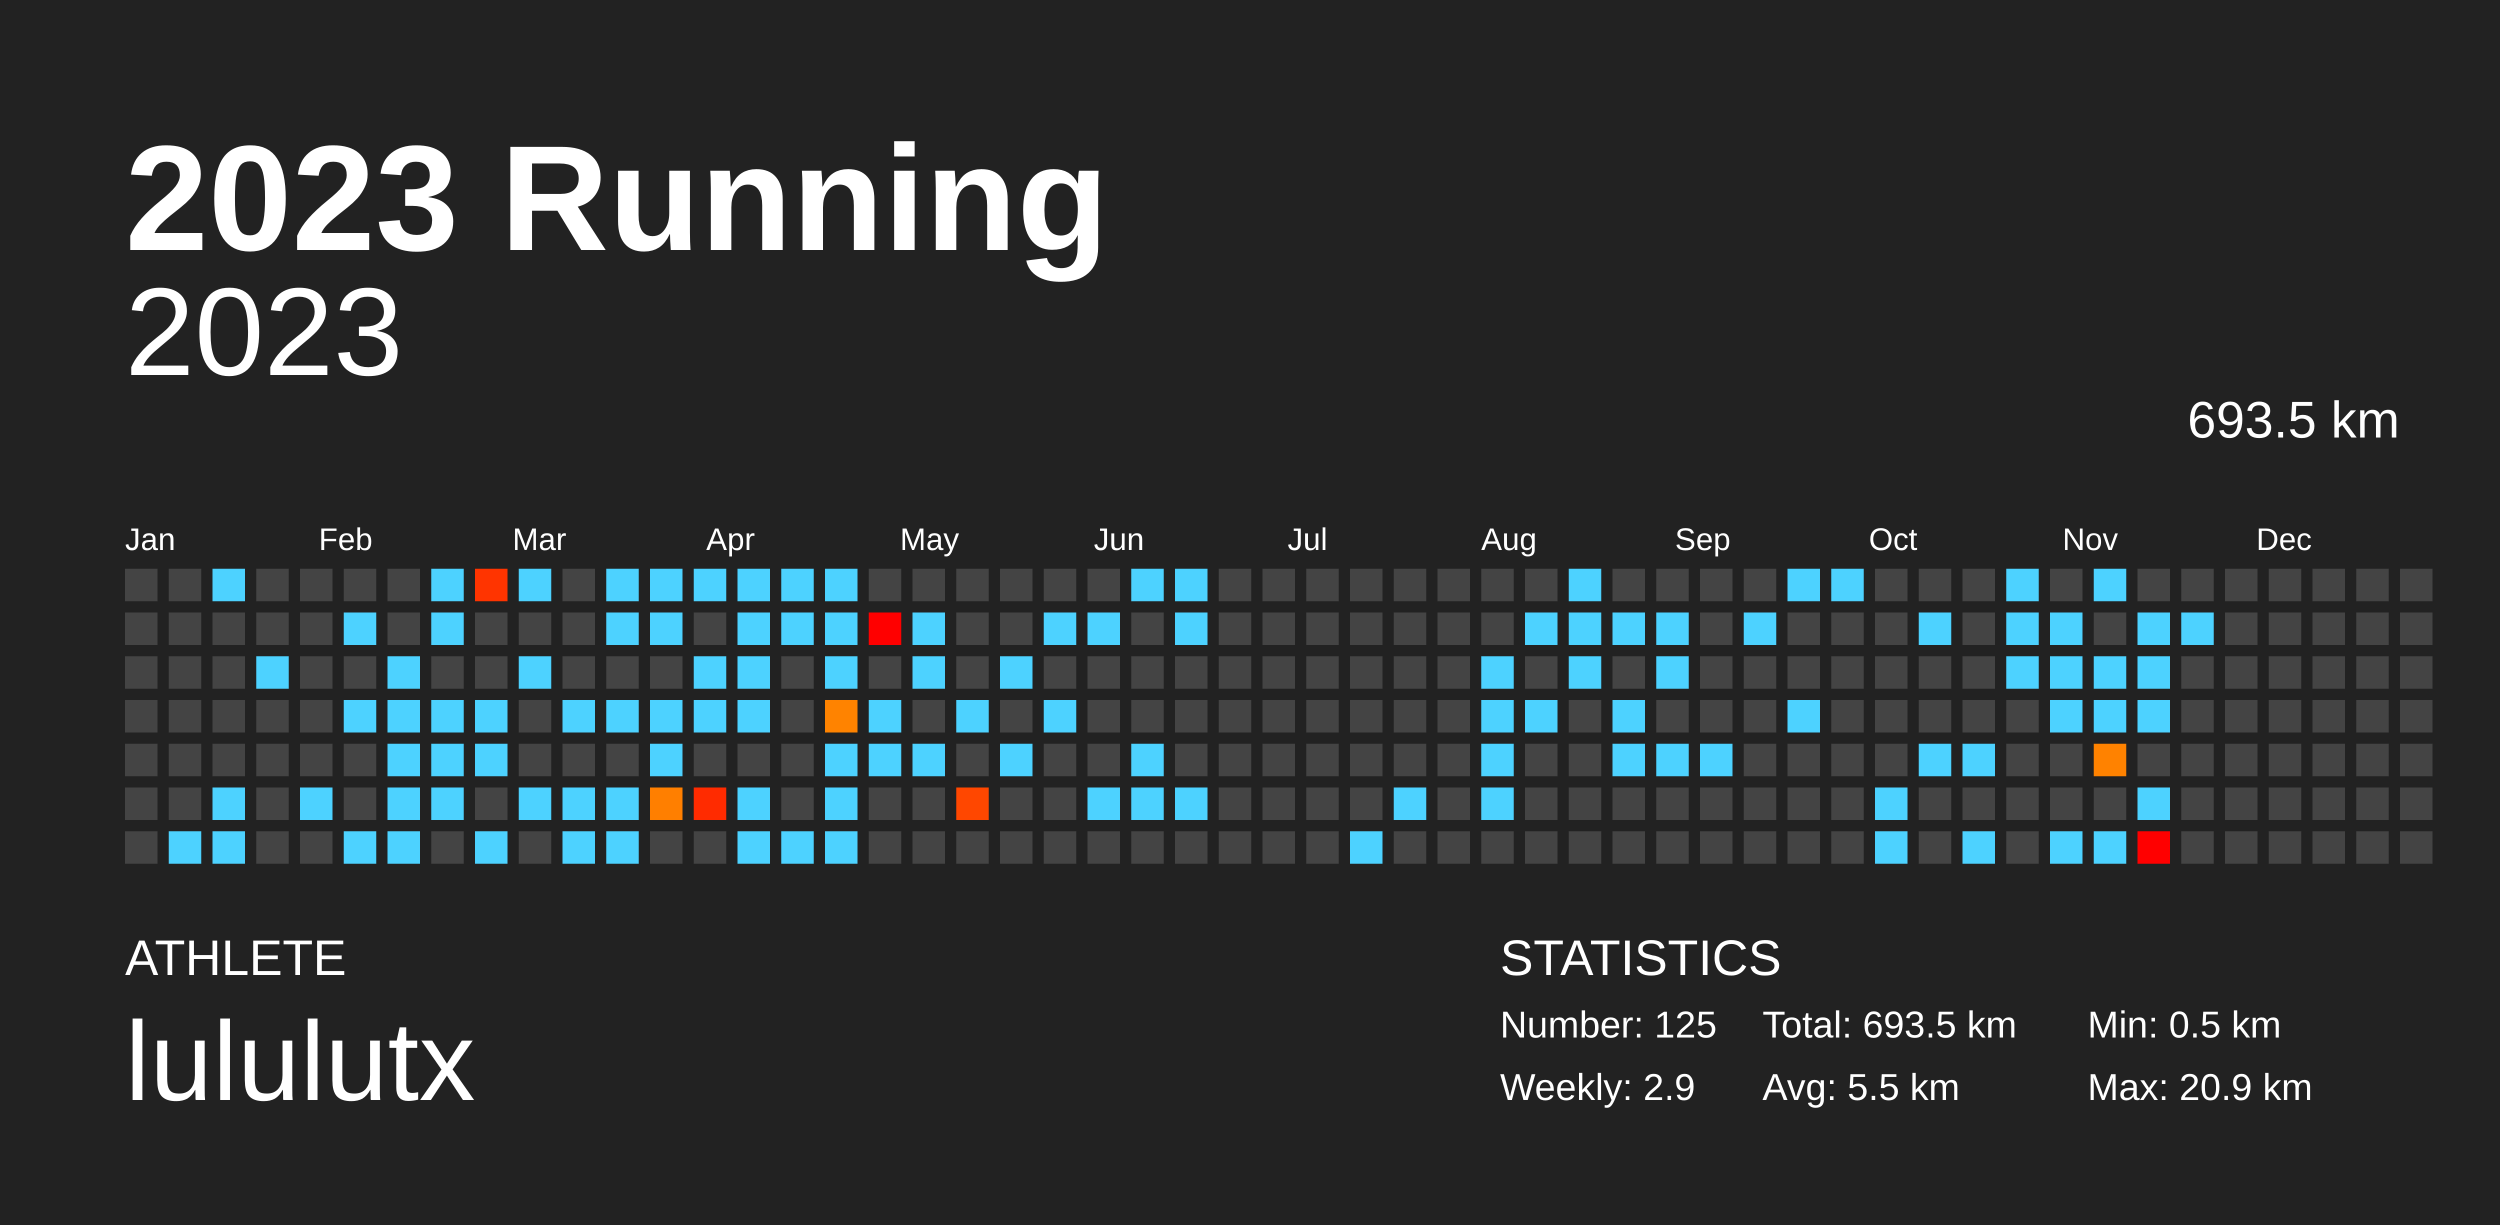
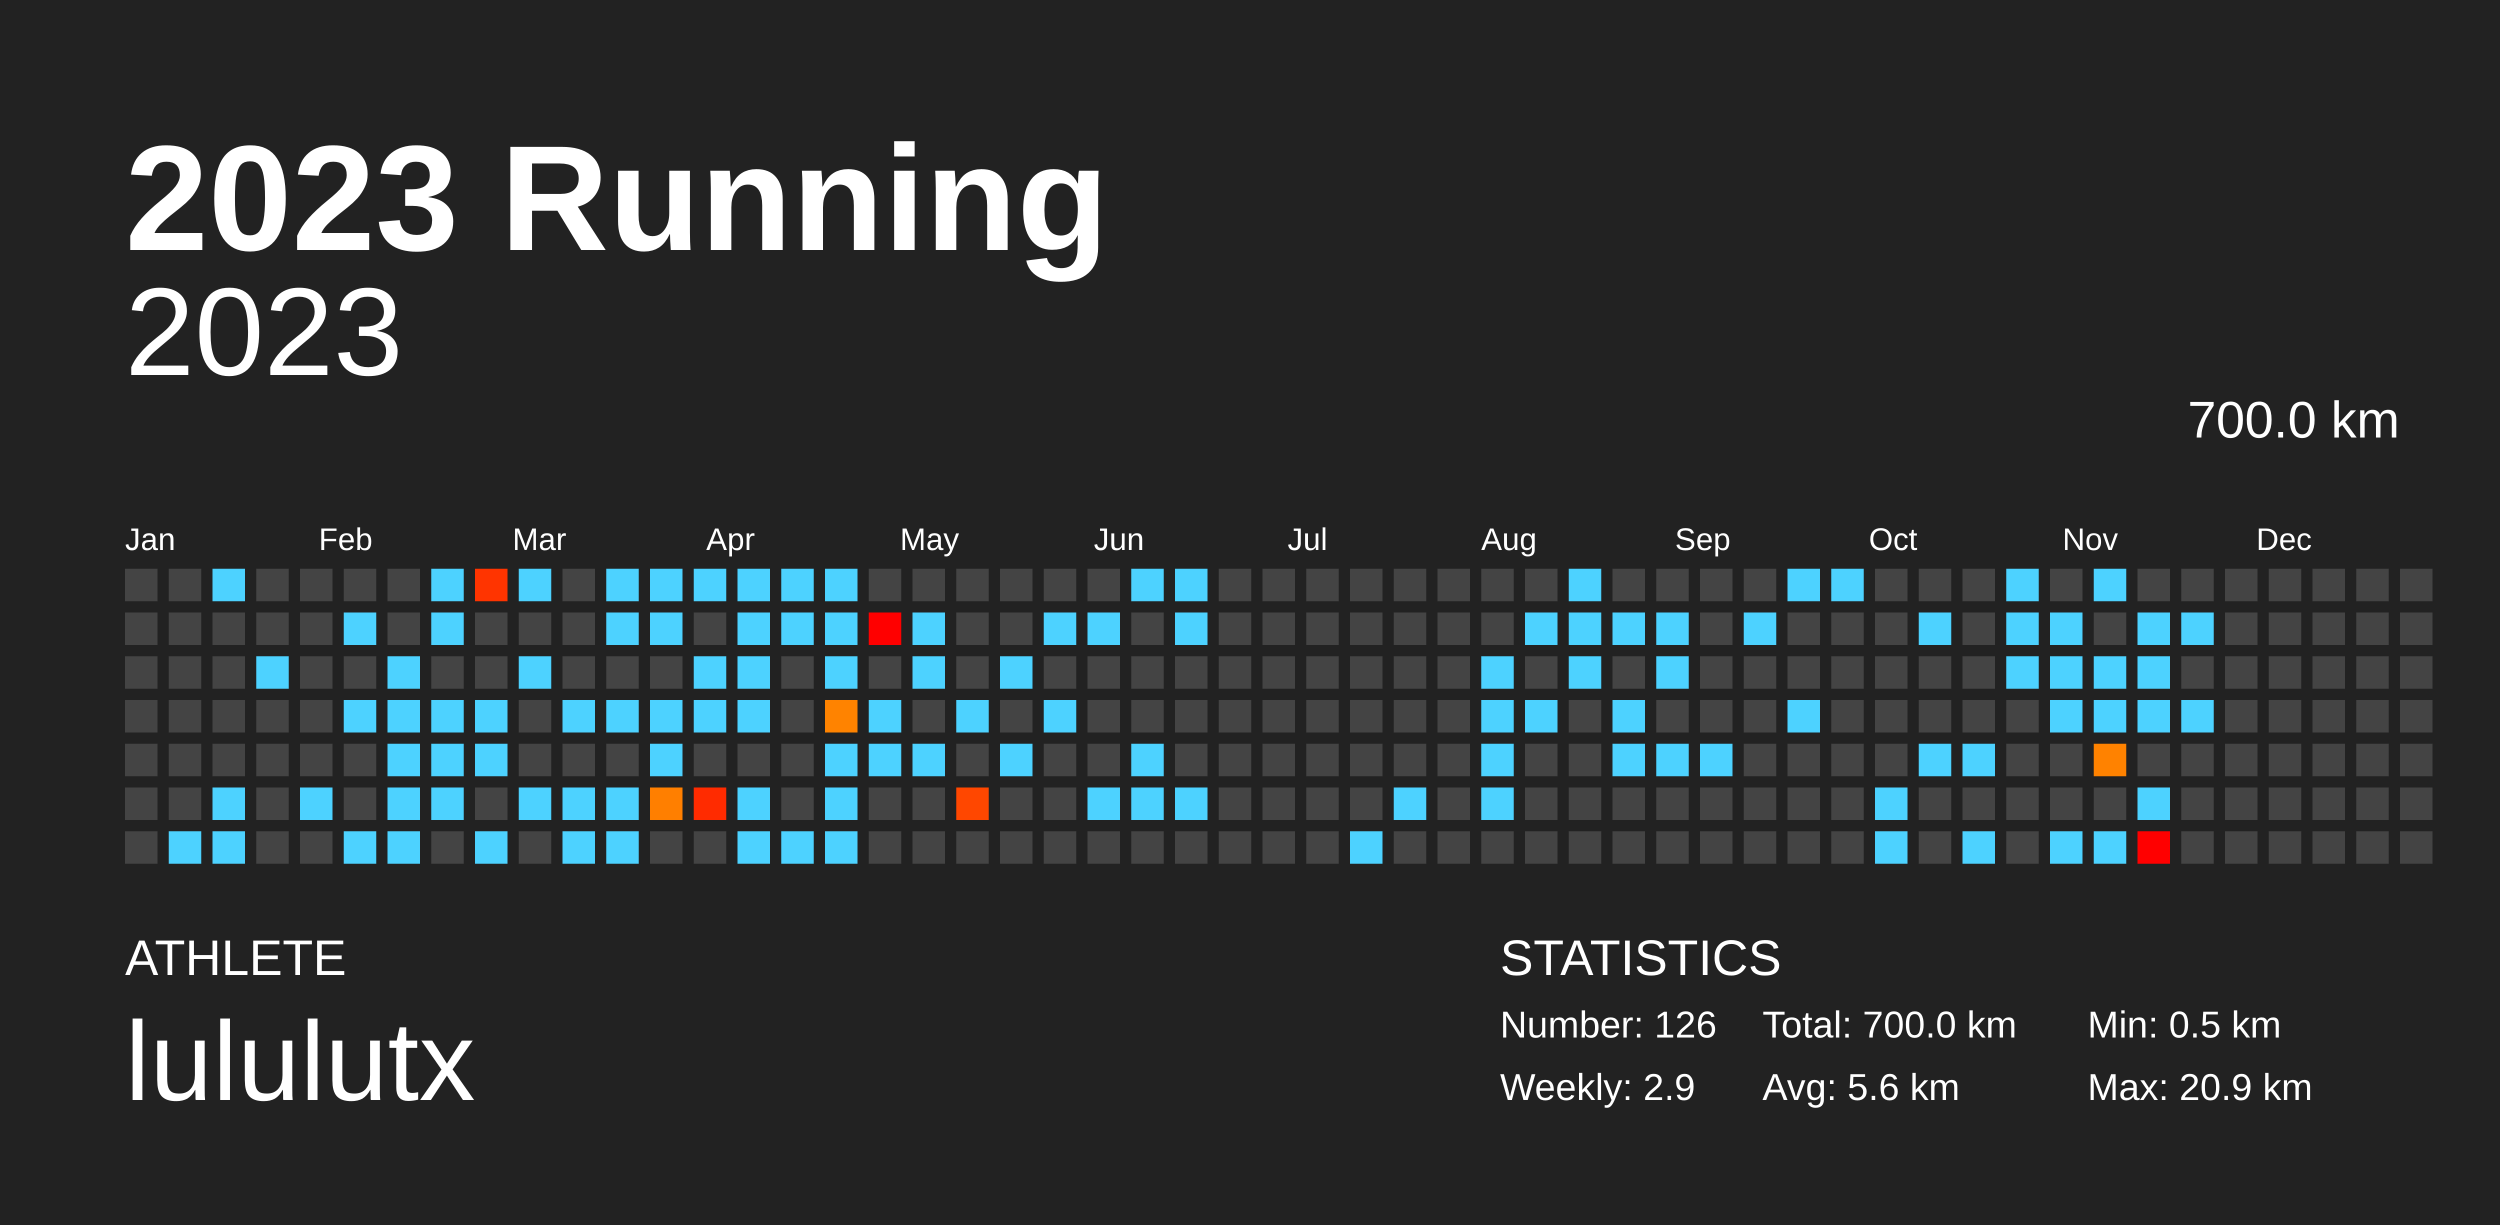
<svg xmlns="http://www.w3.org/2000/svg" baseProfile="full" height="98mm" version="1.1" viewBox="0,0,200,98" width="200mm">
  <defs />
  <rect fill="#222222" height="98" width="200" x="0" y="0" />
  <text fill="#FFFFFF" style="font-size:12px; font-family:Arial; font-weight:bold;" x="10" y="20">2023 Running</text>
  <text fill="#FFFFFF" style="font-size:4px; font-family:Arial" x="10" y="78">ATHLETE</text>
  <text fill="#FFFFFF" style="font-size:9px; font-family:Arial" x="10" y="88">lululutx</text>
  <text fill="#FFFFFF" style="font-size:4px; font-family:Arial" x="120" y="78">STATISTICS</text>
-   <text fill="#FFFFFF" style="font-size:3px; font-family:Arial" x="120" y="83">Number: 125</text>
+   <text fill="#FFFFFF" style="font-size:3px; font-family:Arial" x="120" y="83">Number: 126</text>
  <text fill="#FFFFFF" style="font-size:3px; font-family:Arial" x="120" y="88">Weekly: 2.9</text>
-   <text fill="#FFFFFF" style="font-size:3px; font-family:Arial" x="141" y="83">Total: 693.5 km</text>
-   <text fill="#FFFFFF" style="font-size:3px; font-family:Arial" x="141" y="88">Avg: 5.5 km</text>
+   <text fill="#FFFFFF" style="font-size:3px; font-family:Arial" x="141" y="83">Total: 700.0 km</text>
+   <text fill="#FFFFFF" style="font-size:3px; font-family:Arial" x="141" y="88">Avg: 5.6 km</text>
  <text fill="#FFFFFF" style="font-size:3px; font-family:Arial" x="167" y="83">Min: 0.5 km</text>
  <text fill="#FFFFFF" style="font-size:3px; font-family:Arial" x="167" y="88">Max: 20.9 km</text>
  <text alignment-baseline="hanging" fill="#FFFFFF" style="font-size:10.0px; font-family:Arial;" x="10" y="30">2023</text>
-   <text alignment-baseline="hanging" fill="#FFFFFF" style="font-size:4.125px; font-family:Arial;" x="175" y="35">693.5 km</text>
+   <text alignment-baseline="hanging" fill="#FFFFFF" style="font-size:4.125px; font-family:Arial;" x="175" y="35">700.0 km</text>
  <text fill="#FFFFFF" style="font-size:2.5px; font-family:Arial" x="10.0" y="44">Jan</text>
  <text fill="#FFFFFF" style="font-size:2.5px; font-family:Arial" x="25.5" y="44">Feb</text>
  <text fill="#FFFFFF" style="font-size:2.5px; font-family:Arial" x="41.0" y="44">Mar</text>
  <text fill="#FFFFFF" style="font-size:2.5px; font-family:Arial" x="56.5" y="44">Apr</text>
  <text fill="#FFFFFF" style="font-size:2.5px; font-family:Arial" x="72.0" y="44">May</text>
  <text fill="#FFFFFF" style="font-size:2.5px; font-family:Arial" x="87.5" y="44">Jun</text>
  <text fill="#FFFFFF" style="font-size:2.5px; font-family:Arial" x="103.0" y="44">Jul</text>
  <text fill="#FFFFFF" style="font-size:2.5px; font-family:Arial" x="118.5" y="44">Aug</text>
  <text fill="#FFFFFF" style="font-size:2.5px; font-family:Arial" x="134.0" y="44">Sep</text>
  <text fill="#FFFFFF" style="font-size:2.5px; font-family:Arial" x="149.5" y="44">Oct</text>
  <text fill="#FFFFFF" style="font-size:2.5px; font-family:Arial" x="165.0" y="44">Nov</text>
  <text fill="#FFFFFF" style="font-size:2.5px; font-family:Arial" x="180.5" y="44">Dec</text>
  <rect fill="#444444" height="2.6" width="2.6" x="10.0" y="45.5" />
  <rect fill="#444444" height="2.6" width="2.6" x="10.0" y="49.0" />
  <rect fill="#444444" height="2.6" width="2.6" x="10.0" y="52.5" />
  <rect fill="#444444" height="2.6" width="2.6" x="10.0" y="56.0" />
  <rect fill="#444444" height="2.6" width="2.6" x="10.0" y="59.5" />
  <rect fill="#444444" height="2.6" width="2.6" x="10.0" y="63.0" />
  <rect fill="#444444" height="2.6" width="2.6" x="10.0" y="66.5" />
  <rect fill="#444444" height="2.6" width="2.6" x="13.5" y="45.5" />
  <rect fill="#444444" height="2.6" width="2.6" x="13.5" y="49.0" />
  <rect fill="#444444" height="2.6" width="2.6" x="13.5" y="52.5" />
  <rect fill="#444444" height="2.6" width="2.6" x="13.5" y="56.0" />
  <rect fill="#444444" height="2.6" width="2.6" x="13.5" y="59.5" />
  <rect fill="#444444" height="2.6" width="2.6" x="13.5" y="63.0" />
  <rect fill="#4dd2ff" height="2.6" width="2.6" x="13.5" y="66.5" />
  <rect fill="#4dd2ff" height="2.6" width="2.6" x="17.0" y="45.5" />
  <rect fill="#444444" height="2.6" width="2.6" x="17.0" y="49.0" />
  <rect fill="#444444" height="2.6" width="2.6" x="17.0" y="52.5" />
  <rect fill="#444444" height="2.6" width="2.6" x="17.0" y="56.0" />
  <rect fill="#444444" height="2.6" width="2.6" x="17.0" y="59.5" />
  <rect fill="#4dd2ff" height="2.6" width="2.6" x="17.0" y="63.0" />
  <rect fill="#4dd2ff" height="2.6" width="2.6" x="17.0" y="66.5" />
  <rect fill="#444444" height="2.6" width="2.6" x="20.5" y="45.5" />
  <rect fill="#444444" height="2.6" width="2.6" x="20.5" y="49.0" />
  <rect fill="#4dd2ff" height="2.6" width="2.6" x="20.5" y="52.5" />
  <rect fill="#444444" height="2.6" width="2.6" x="20.5" y="56.0" />
  <rect fill="#444444" height="2.6" width="2.6" x="20.5" y="59.5" />
  <rect fill="#444444" height="2.6" width="2.6" x="20.5" y="63.0" />
  <rect fill="#444444" height="2.6" width="2.6" x="20.5" y="66.5" />
  <rect fill="#444444" height="2.6" width="2.6" x="24.0" y="45.5" />
  <rect fill="#444444" height="2.6" width="2.6" x="24.0" y="49.0" />
  <rect fill="#444444" height="2.6" width="2.6" x="24.0" y="52.5" />
  <rect fill="#444444" height="2.6" width="2.6" x="24.0" y="56.0" />
  <rect fill="#444444" height="2.6" width="2.6" x="24.0" y="59.5" />
  <rect fill="#4dd2ff" height="2.6" width="2.6" x="24.0" y="63.0" />
  <rect fill="#444444" height="2.6" width="2.6" x="24.0" y="66.5" />
  <rect fill="#444444" height="2.6" width="2.6" x="27.5" y="45.5" />
  <rect fill="#4dd2ff" height="2.6" width="2.6" x="27.5" y="49.0" />
  <rect fill="#444444" height="2.6" width="2.6" x="27.5" y="52.5" />
  <rect fill="#4dd2ff" height="2.6" width="2.6" x="27.5" y="56.0" />
  <rect fill="#444444" height="2.6" width="2.6" x="27.5" y="59.5" />
  <rect fill="#444444" height="2.6" width="2.6" x="27.5" y="63.0" />
  <rect fill="#4dd2ff" height="2.6" width="2.6" x="27.5" y="66.5" />
  <rect fill="#444444" height="2.6" width="2.6" x="31.0" y="45.5" />
  <rect fill="#444444" height="2.6" width="2.6" x="31.0" y="49.0" />
  <rect fill="#4dd2ff" height="2.6" width="2.6" x="31.0" y="52.5" />
  <rect fill="#4dd2ff" height="2.6" width="2.6" x="31.0" y="56.0" />
  <rect fill="#4dd2ff" height="2.6" width="2.6" x="31.0" y="59.5" />
  <rect fill="#4dd2ff" height="2.6" width="2.6" x="31.0" y="63.0" />
  <rect fill="#4dd2ff" height="2.6" width="2.6" x="31.0" y="66.5" />
  <rect fill="#4dd2ff" height="2.6" width="2.6" x="34.5" y="45.5" />
  <rect fill="#4dd2ff" height="2.6" width="2.6" x="34.5" y="49.0" />
  <rect fill="#444444" height="2.6" width="2.6" x="34.5" y="52.5" />
  <rect fill="#4dd2ff" height="2.6" width="2.6" x="34.5" y="56.0" />
  <rect fill="#4dd2ff" height="2.6" width="2.6" x="34.5" y="59.5" />
  <rect fill="#4dd2ff" height="2.6" width="2.6" x="34.5" y="63.0" />
  <rect fill="#444444" height="2.6" width="2.6" x="34.5" y="66.5" />
  <rect fill="#ff3400" height="2.6" width="2.6" x="38.0" y="45.5" />
  <rect fill="#444444" height="2.6" width="2.6" x="38.0" y="49.0" />
  <rect fill="#444444" height="2.6" width="2.6" x="38.0" y="52.5" />
  <rect fill="#4dd2ff" height="2.6" width="2.6" x="38.0" y="56.0" />
  <rect fill="#4dd2ff" height="2.6" width="2.6" x="38.0" y="59.5" />
  <rect fill="#444444" height="2.6" width="2.6" x="38.0" y="63.0" />
  <rect fill="#4dd2ff" height="2.6" width="2.6" x="38.0" y="66.5" />
  <rect fill="#4dd2ff" height="2.6" width="2.6" x="41.5" y="45.5" />
  <rect fill="#444444" height="2.6" width="2.6" x="41.5" y="49.0" />
  <rect fill="#4dd2ff" height="2.6" width="2.6" x="41.5" y="52.5" />
  <rect fill="#444444" height="2.6" width="2.6" x="41.5" y="56.0" />
  <rect fill="#444444" height="2.6" width="2.6" x="41.5" y="59.5" />
  <rect fill="#4dd2ff" height="2.6" width="2.6" x="41.5" y="63.0" />
  <rect fill="#444444" height="2.6" width="2.6" x="41.5" y="66.5" />
  <rect fill="#444444" height="2.6" width="2.6" x="45.0" y="45.5" />
  <rect fill="#444444" height="2.6" width="2.6" x="45.0" y="49.0" />
  <rect fill="#444444" height="2.6" width="2.6" x="45.0" y="52.5" />
  <rect fill="#4dd2ff" height="2.6" width="2.6" x="45.0" y="56.0" />
  <rect fill="#444444" height="2.6" width="2.6" x="45.0" y="59.5" />
  <rect fill="#4dd2ff" height="2.6" width="2.6" x="45.0" y="63.0" />
  <rect fill="#4dd2ff" height="2.6" width="2.6" x="45.0" y="66.5" />
  <rect fill="#4dd2ff" height="2.6" width="2.6" x="48.5" y="45.5" />
  <rect fill="#4dd2ff" height="2.6" width="2.6" x="48.5" y="49.0" />
  <rect fill="#444444" height="2.6" width="2.6" x="48.5" y="52.5" />
  <rect fill="#4dd2ff" height="2.6" width="2.6" x="48.5" y="56.0" />
  <rect fill="#444444" height="2.6" width="2.6" x="48.5" y="59.5" />
  <rect fill="#4dd2ff" height="2.6" width="2.6" x="48.5" y="63.0" />
  <rect fill="#4dd2ff" height="2.6" width="2.6" x="48.5" y="66.5" />
  <rect fill="#4dd2ff" height="2.6" width="2.6" x="52.0" y="45.5" />
  <rect fill="#4dd2ff" height="2.6" width="2.6" x="52.0" y="49.0" />
  <rect fill="#444444" height="2.6" width="2.6" x="52.0" y="52.5" />
  <rect fill="#4dd2ff" height="2.6" width="2.6" x="52.0" y="56.0" />
  <rect fill="#4dd2ff" height="2.6" width="2.6" x="52.0" y="59.5" />
  <rect fill="#ff7f00" height="2.6" width="2.6" x="52.0" y="63.0" />
  <rect fill="#444444" height="2.6" width="2.6" x="52.0" y="66.5" />
  <rect fill="#4dd2ff" height="2.6" width="2.6" x="55.5" y="45.5" />
  <rect fill="#444444" height="2.6" width="2.6" x="55.5" y="49.0" />
  <rect fill="#4dd2ff" height="2.6" width="2.6" x="55.5" y="52.5" />
  <rect fill="#4dd2ff" height="2.6" width="2.6" x="55.5" y="56.0" />
  <rect fill="#444444" height="2.6" width="2.6" x="55.5" y="59.5" />
  <rect fill="#ff2b00" height="2.6" width="2.6" x="55.5" y="63.0" />
  <rect fill="#444444" height="2.6" width="2.6" x="55.5" y="66.5" />
  <rect fill="#4dd2ff" height="2.6" width="2.6" x="59.0" y="45.5" />
  <rect fill="#4dd2ff" height="2.6" width="2.6" x="59.0" y="49.0" />
  <rect fill="#4dd2ff" height="2.6" width="2.6" x="59.0" y="52.5" />
  <rect fill="#4dd2ff" height="2.6" width="2.6" x="59.0" y="56.0" />
  <rect fill="#444444" height="2.6" width="2.6" x="59.0" y="59.5" />
  <rect fill="#4dd2ff" height="2.6" width="2.6" x="59.0" y="63.0" />
  <rect fill="#4dd2ff" height="2.6" width="2.6" x="59.0" y="66.5" />
  <rect fill="#4dd2ff" height="2.6" width="2.6" x="62.5" y="45.5" />
  <rect fill="#4dd2ff" height="2.6" width="2.6" x="62.5" y="49.0" />
  <rect fill="#444444" height="2.6" width="2.6" x="62.5" y="52.5" />
  <rect fill="#444444" height="2.6" width="2.6" x="62.5" y="56.0" />
  <rect fill="#444444" height="2.6" width="2.6" x="62.5" y="59.5" />
  <rect fill="#444444" height="2.6" width="2.6" x="62.5" y="63.0" />
  <rect fill="#4dd2ff" height="2.6" width="2.6" x="62.5" y="66.5" />
  <rect fill="#4dd2ff" height="2.6" width="2.6" x="66.0" y="45.5" />
  <rect fill="#4dd2ff" height="2.6" width="2.6" x="66.0" y="49.0" />
  <rect fill="#4dd2ff" height="2.6" width="2.6" x="66.0" y="52.5" />
  <rect fill="#ff8300" height="2.6" width="2.6" x="66.0" y="56.0" />
  <rect fill="#4dd2ff" height="2.6" width="2.6" x="66.0" y="59.5" />
  <rect fill="#4dd2ff" height="2.6" width="2.6" x="66.0" y="63.0" />
  <rect fill="#4dd2ff" height="2.6" width="2.6" x="66.0" y="66.5" />
  <rect fill="#444444" height="2.6" width="2.6" x="69.5" y="45.5" />
  <rect fill="red" height="2.6" width="2.6" x="69.5" y="49.0" />
  <rect fill="#444444" height="2.6" width="2.6" x="69.5" y="52.5" />
  <rect fill="#4dd2ff" height="2.6" width="2.6" x="69.5" y="56.0" />
  <rect fill="#4dd2ff" height="2.6" width="2.6" x="69.5" y="59.5" />
  <rect fill="#444444" height="2.6" width="2.6" x="69.5" y="63.0" />
  <rect fill="#444444" height="2.6" width="2.6" x="69.5" y="66.5" />
  <rect fill="#444444" height="2.6" width="2.6" x="73.0" y="45.5" />
  <rect fill="#4dd2ff" height="2.6" width="2.6" x="73.0" y="49.0" />
  <rect fill="#4dd2ff" height="2.6" width="2.6" x="73.0" y="52.5" />
  <rect fill="#444444" height="2.6" width="2.6" x="73.0" y="56.0" />
  <rect fill="#4dd2ff" height="2.6" width="2.6" x="73.0" y="59.5" />
  <rect fill="#444444" height="2.6" width="2.6" x="73.0" y="63.0" />
  <rect fill="#444444" height="2.6" width="2.6" x="73.0" y="66.5" />
  <rect fill="#444444" height="2.6" width="2.6" x="76.5" y="45.5" />
  <rect fill="#444444" height="2.6" width="2.6" x="76.5" y="49.0" />
  <rect fill="#444444" height="2.6" width="2.6" x="76.5" y="52.5" />
  <rect fill="#4dd2ff" height="2.6" width="2.6" x="76.5" y="56.0" />
  <rect fill="#444444" height="2.6" width="2.6" x="76.5" y="59.5" />
  <rect fill="#ff4700" height="2.6" width="2.6" x="76.5" y="63.0" />
  <rect fill="#444444" height="2.6" width="2.6" x="76.5" y="66.5" />
  <rect fill="#444444" height="2.6" width="2.6" x="80.0" y="45.5" />
  <rect fill="#444444" height="2.6" width="2.6" x="80.0" y="49.0" />
  <rect fill="#4dd2ff" height="2.6" width="2.6" x="80.0" y="52.5" />
  <rect fill="#444444" height="2.6" width="2.6" x="80.0" y="56.0" />
  <rect fill="#4dd2ff" height="2.6" width="2.6" x="80.0" y="59.5" />
  <rect fill="#444444" height="2.6" width="2.6" x="80.0" y="63.0" />
  <rect fill="#444444" height="2.6" width="2.6" x="80.0" y="66.5" />
  <rect fill="#444444" height="2.6" width="2.6" x="83.5" y="45.5" />
  <rect fill="#4dd2ff" height="2.6" width="2.6" x="83.5" y="49.0" />
  <rect fill="#444444" height="2.6" width="2.6" x="83.5" y="52.5" />
  <rect fill="#4dd2ff" height="2.6" width="2.6" x="83.5" y="56.0" />
  <rect fill="#444444" height="2.6" width="2.6" x="83.5" y="59.5" />
  <rect fill="#444444" height="2.6" width="2.6" x="83.5" y="63.0" />
  <rect fill="#444444" height="2.6" width="2.6" x="83.5" y="66.5" />
  <rect fill="#444444" height="2.6" width="2.6" x="87.0" y="45.5" />
  <rect fill="#4dd2ff" height="2.6" width="2.6" x="87.0" y="49.0" />
  <rect fill="#444444" height="2.6" width="2.6" x="87.0" y="52.5" />
  <rect fill="#444444" height="2.6" width="2.6" x="87.0" y="56.0" />
  <rect fill="#444444" height="2.6" width="2.6" x="87.0" y="59.5" />
  <rect fill="#4dd2ff" height="2.6" width="2.6" x="87.0" y="63.0" />
  <rect fill="#444444" height="2.6" width="2.6" x="87.0" y="66.5" />
  <rect fill="#4dd2ff" height="2.6" width="2.6" x="90.5" y="45.5" />
  <rect fill="#444444" height="2.6" width="2.6" x="90.5" y="49.0" />
  <rect fill="#444444" height="2.6" width="2.6" x="90.5" y="52.5" />
  <rect fill="#444444" height="2.6" width="2.6" x="90.5" y="56.0" />
  <rect fill="#4dd2ff" height="2.6" width="2.6" x="90.5" y="59.5" />
  <rect fill="#4dd2ff" height="2.6" width="2.6" x="90.5" y="63.0" />
  <rect fill="#444444" height="2.6" width="2.6" x="90.5" y="66.5" />
  <rect fill="#4dd2ff" height="2.6" width="2.6" x="94.0" y="45.5" />
  <rect fill="#4dd2ff" height="2.6" width="2.6" x="94.0" y="49.0" />
  <rect fill="#444444" height="2.6" width="2.6" x="94.0" y="52.5" />
  <rect fill="#444444" height="2.6" width="2.6" x="94.0" y="56.0" />
  <rect fill="#444444" height="2.6" width="2.6" x="94.0" y="59.5" />
  <rect fill="#4dd2ff" height="2.6" width="2.6" x="94.0" y="63.0" />
  <rect fill="#444444" height="2.6" width="2.6" x="94.0" y="66.5" />
  <rect fill="#444444" height="2.6" width="2.6" x="97.5" y="45.5" />
  <rect fill="#444444" height="2.6" width="2.6" x="97.5" y="49.0" />
  <rect fill="#444444" height="2.6" width="2.6" x="97.5" y="52.5" />
  <rect fill="#444444" height="2.6" width="2.6" x="97.5" y="56.0" />
  <rect fill="#444444" height="2.6" width="2.6" x="97.5" y="59.5" />
  <rect fill="#444444" height="2.6" width="2.6" x="97.5" y="63.0" />
  <rect fill="#444444" height="2.6" width="2.6" x="97.5" y="66.5" />
  <rect fill="#444444" height="2.6" width="2.6" x="101.0" y="45.5" />
  <rect fill="#444444" height="2.6" width="2.6" x="101.0" y="49.0" />
  <rect fill="#444444" height="2.6" width="2.6" x="101.0" y="52.5" />
  <rect fill="#444444" height="2.6" width="2.6" x="101.0" y="56.0" />
  <rect fill="#444444" height="2.6" width="2.6" x="101.0" y="59.5" />
  <rect fill="#444444" height="2.6" width="2.6" x="101.0" y="63.0" />
  <rect fill="#444444" height="2.6" width="2.6" x="101.0" y="66.5" />
  <rect fill="#444444" height="2.6" width="2.6" x="104.5" y="45.5" />
  <rect fill="#444444" height="2.6" width="2.6" x="104.5" y="49.0" />
  <rect fill="#444444" height="2.6" width="2.6" x="104.5" y="52.5" />
  <rect fill="#444444" height="2.6" width="2.6" x="104.5" y="56.0" />
  <rect fill="#444444" height="2.6" width="2.6" x="104.5" y="59.5" />
  <rect fill="#444444" height="2.6" width="2.6" x="104.5" y="63.0" />
  <rect fill="#444444" height="2.6" width="2.6" x="104.5" y="66.5" />
  <rect fill="#444444" height="2.6" width="2.6" x="108.0" y="45.5" />
  <rect fill="#444444" height="2.6" width="2.6" x="108.0" y="49.0" />
  <rect fill="#444444" height="2.6" width="2.6" x="108.0" y="52.5" />
  <rect fill="#444444" height="2.6" width="2.6" x="108.0" y="56.0" />
  <rect fill="#444444" height="2.6" width="2.6" x="108.0" y="59.5" />
  <rect fill="#444444" height="2.6" width="2.6" x="108.0" y="63.0" />
  <rect fill="#4dd2ff" height="2.6" width="2.6" x="108.0" y="66.5" />
  <rect fill="#444444" height="2.6" width="2.6" x="111.5" y="45.5" />
  <rect fill="#444444" height="2.6" width="2.6" x="111.5" y="49.0" />
  <rect fill="#444444" height="2.6" width="2.6" x="111.5" y="52.5" />
  <rect fill="#444444" height="2.6" width="2.6" x="111.5" y="56.0" />
  <rect fill="#444444" height="2.6" width="2.6" x="111.5" y="59.5" />
  <rect fill="#4dd2ff" height="2.6" width="2.6" x="111.5" y="63.0" />
  <rect fill="#444444" height="2.6" width="2.6" x="111.5" y="66.5" />
  <rect fill="#444444" height="2.6" width="2.6" x="115.0" y="45.5" />
  <rect fill="#444444" height="2.6" width="2.6" x="115.0" y="49.0" />
  <rect fill="#444444" height="2.6" width="2.6" x="115.0" y="52.5" />
  <rect fill="#444444" height="2.6" width="2.6" x="115.0" y="56.0" />
  <rect fill="#444444" height="2.6" width="2.6" x="115.0" y="59.5" />
  <rect fill="#444444" height="2.6" width="2.6" x="115.0" y="63.0" />
  <rect fill="#444444" height="2.6" width="2.6" x="115.0" y="66.5" />
  <rect fill="#444444" height="2.6" width="2.6" x="118.5" y="45.5" />
  <rect fill="#444444" height="2.6" width="2.6" x="118.5" y="49.0" />
  <rect fill="#4dd2ff" height="2.6" width="2.6" x="118.5" y="52.5" />
  <rect fill="#4dd2ff" height="2.6" width="2.6" x="118.5" y="56.0" />
  <rect fill="#4dd2ff" height="2.6" width="2.6" x="118.5" y="59.5" />
  <rect fill="#4dd2ff" height="2.6" width="2.6" x="118.5" y="63.0" />
  <rect fill="#444444" height="2.6" width="2.6" x="118.5" y="66.5" />
  <rect fill="#444444" height="2.6" width="2.6" x="122.0" y="45.5" />
  <rect fill="#4dd2ff" height="2.6" width="2.6" x="122.0" y="49.0" />
  <rect fill="#444444" height="2.6" width="2.6" x="122.0" y="52.5" />
  <rect fill="#4dd2ff" height="2.6" width="2.6" x="122.0" y="56.0" />
  <rect fill="#444444" height="2.6" width="2.6" x="122.0" y="59.5" />
  <rect fill="#444444" height="2.6" width="2.6" x="122.0" y="63.0" />
  <rect fill="#444444" height="2.6" width="2.6" x="122.0" y="66.5" />
  <rect fill="#4dd2ff" height="2.6" width="2.6" x="125.5" y="45.5" />
  <rect fill="#4dd2ff" height="2.6" width="2.6" x="125.5" y="49.0" />
  <rect fill="#4dd2ff" height="2.6" width="2.6" x="125.5" y="52.5" />
  <rect fill="#444444" height="2.6" width="2.6" x="125.5" y="56.0" />
  <rect fill="#444444" height="2.6" width="2.6" x="125.5" y="59.5" />
  <rect fill="#444444" height="2.6" width="2.6" x="125.5" y="63.0" />
  <rect fill="#444444" height="2.6" width="2.6" x="125.5" y="66.5" />
  <rect fill="#444444" height="2.6" width="2.6" x="129.0" y="45.5" />
  <rect fill="#4dd2ff" height="2.6" width="2.6" x="129.0" y="49.0" />
  <rect fill="#444444" height="2.6" width="2.6" x="129.0" y="52.5" />
  <rect fill="#4dd2ff" height="2.6" width="2.6" x="129.0" y="56.0" />
  <rect fill="#4dd2ff" height="2.6" width="2.6" x="129.0" y="59.5" />
  <rect fill="#444444" height="2.6" width="2.6" x="129.0" y="63.0" />
  <rect fill="#444444" height="2.6" width="2.6" x="129.0" y="66.5" />
  <rect fill="#444444" height="2.6" width="2.6" x="132.5" y="45.5" />
  <rect fill="#4dd2ff" height="2.6" width="2.6" x="132.5" y="49.0" />
  <rect fill="#4dd2ff" height="2.6" width="2.6" x="132.5" y="52.5" />
  <rect fill="#444444" height="2.6" width="2.6" x="132.5" y="56.0" />
  <rect fill="#4dd2ff" height="2.6" width="2.6" x="132.5" y="59.5" />
  <rect fill="#444444" height="2.6" width="2.6" x="132.5" y="63.0" />
  <rect fill="#444444" height="2.6" width="2.6" x="132.5" y="66.5" />
  <rect fill="#444444" height="2.6" width="2.6" x="136.0" y="45.5" />
  <rect fill="#444444" height="2.6" width="2.6" x="136.0" y="49.0" />
  <rect fill="#444444" height="2.6" width="2.6" x="136.0" y="52.5" />
  <rect fill="#444444" height="2.6" width="2.6" x="136.0" y="56.0" />
  <rect fill="#4dd2ff" height="2.6" width="2.6" x="136.0" y="59.5" />
  <rect fill="#444444" height="2.6" width="2.6" x="136.0" y="63.0" />
  <rect fill="#444444" height="2.6" width="2.6" x="136.0" y="66.5" />
  <rect fill="#444444" height="2.6" width="2.6" x="139.5" y="45.5" />
  <rect fill="#4dd2ff" height="2.6" width="2.6" x="139.5" y="49.0" />
  <rect fill="#444444" height="2.6" width="2.6" x="139.5" y="52.5" />
  <rect fill="#444444" height="2.6" width="2.6" x="139.5" y="56.0" />
  <rect fill="#444444" height="2.6" width="2.6" x="139.5" y="59.5" />
  <rect fill="#444444" height="2.6" width="2.6" x="139.5" y="63.0" />
  <rect fill="#444444" height="2.6" width="2.6" x="139.5" y="66.5" />
  <rect fill="#4dd2ff" height="2.6" width="2.6" x="143.0" y="45.5" />
  <rect fill="#444444" height="2.6" width="2.6" x="143.0" y="49.0" />
  <rect fill="#444444" height="2.6" width="2.6" x="143.0" y="52.5" />
  <rect fill="#4dd2ff" height="2.6" width="2.6" x="143.0" y="56.0" />
  <rect fill="#444444" height="2.6" width="2.6" x="143.0" y="59.5" />
  <rect fill="#444444" height="2.6" width="2.6" x="143.0" y="63.0" />
  <rect fill="#444444" height="2.6" width="2.6" x="143.0" y="66.5" />
  <rect fill="#4dd2ff" height="2.6" width="2.6" x="146.5" y="45.5" />
  <rect fill="#444444" height="2.6" width="2.6" x="146.5" y="49.0" />
  <rect fill="#444444" height="2.6" width="2.6" x="146.5" y="52.5" />
  <rect fill="#444444" height="2.6" width="2.6" x="146.5" y="56.0" />
  <rect fill="#444444" height="2.6" width="2.6" x="146.5" y="59.5" />
  <rect fill="#444444" height="2.6" width="2.6" x="146.5" y="63.0" />
  <rect fill="#444444" height="2.6" width="2.6" x="146.5" y="66.5" />
  <rect fill="#444444" height="2.6" width="2.6" x="150.0" y="45.5" />
  <rect fill="#444444" height="2.6" width="2.6" x="150.0" y="49.0" />
  <rect fill="#444444" height="2.6" width="2.6" x="150.0" y="52.5" />
  <rect fill="#444444" height="2.6" width="2.6" x="150.0" y="56.0" />
  <rect fill="#444444" height="2.6" width="2.6" x="150.0" y="59.5" />
  <rect fill="#4dd2ff" height="2.6" width="2.6" x="150.0" y="63.0" />
  <rect fill="#4dd2ff" height="2.6" width="2.6" x="150.0" y="66.5" />
  <rect fill="#444444" height="2.6" width="2.6" x="153.5" y="45.5" />
  <rect fill="#4dd2ff" height="2.6" width="2.6" x="153.5" y="49.0" />
  <rect fill="#444444" height="2.6" width="2.6" x="153.5" y="52.5" />
  <rect fill="#444444" height="2.6" width="2.6" x="153.5" y="56.0" />
  <rect fill="#4dd2ff" height="2.6" width="2.6" x="153.5" y="59.5" />
  <rect fill="#444444" height="2.6" width="2.6" x="153.5" y="63.0" />
  <rect fill="#444444" height="2.6" width="2.6" x="153.5" y="66.5" />
  <rect fill="#444444" height="2.6" width="2.6" x="157.0" y="45.5" />
  <rect fill="#444444" height="2.6" width="2.6" x="157.0" y="49.0" />
  <rect fill="#444444" height="2.6" width="2.6" x="157.0" y="52.5" />
  <rect fill="#444444" height="2.6" width="2.6" x="157.0" y="56.0" />
  <rect fill="#4dd2ff" height="2.6" width="2.6" x="157.0" y="59.5" />
  <rect fill="#444444" height="2.6" width="2.6" x="157.0" y="63.0" />
  <rect fill="#4dd2ff" height="2.6" width="2.6" x="157.0" y="66.5" />
  <rect fill="#4dd2ff" height="2.6" width="2.6" x="160.5" y="45.5" />
  <rect fill="#4dd2ff" height="2.6" width="2.6" x="160.5" y="49.0" />
  <rect fill="#4dd2ff" height="2.6" width="2.6" x="160.5" y="52.5" />
  <rect fill="#444444" height="2.6" width="2.6" x="160.5" y="56.0" />
  <rect fill="#444444" height="2.6" width="2.6" x="160.5" y="59.5" />
  <rect fill="#444444" height="2.6" width="2.6" x="160.5" y="63.0" />
  <rect fill="#444444" height="2.6" width="2.6" x="160.5" y="66.5" />
  <rect fill="#444444" height="2.6" width="2.6" x="164.0" y="45.5" />
  <rect fill="#4dd2ff" height="2.6" width="2.6" x="164.0" y="49.0" />
  <rect fill="#4dd2ff" height="2.6" width="2.6" x="164.0" y="52.5" />
  <rect fill="#4dd2ff" height="2.6" width="2.6" x="164.0" y="56.0" />
  <rect fill="#444444" height="2.6" width="2.6" x="164.0" y="59.5" />
  <rect fill="#444444" height="2.6" width="2.6" x="164.0" y="63.0" />
  <rect fill="#4dd2ff" height="2.6" width="2.6" x="164.0" y="66.5" />
  <rect fill="#4dd2ff" height="2.6" width="2.6" x="167.5" y="45.5" />
  <rect fill="#444444" height="2.6" width="2.6" x="167.5" y="49.0" />
  <rect fill="#4dd2ff" height="2.6" width="2.6" x="167.5" y="52.5" />
  <rect fill="#4dd2ff" height="2.6" width="2.6" x="167.5" y="56.0" />
  <rect fill="#ff8200" height="2.6" width="2.6" x="167.5" y="59.5" />
  <rect fill="#444444" height="2.6" width="2.6" x="167.5" y="63.0" />
  <rect fill="#4dd2ff" height="2.6" width="2.6" x="167.5" y="66.5" />
  <rect fill="#444444" height="2.6" width="2.6" x="171.0" y="45.5" />
  <rect fill="#4dd2ff" height="2.6" width="2.6" x="171.0" y="49.0" />
  <rect fill="#4dd2ff" height="2.6" width="2.6" x="171.0" y="52.5" />
  <rect fill="#4dd2ff" height="2.6" width="2.6" x="171.0" y="56.0" />
  <rect fill="#444444" height="2.6" width="2.6" x="171.0" y="59.5" />
  <rect fill="#4dd2ff" height="2.6" width="2.6" x="171.0" y="63.0" />
  <rect fill="red" height="2.6" width="2.6" x="171.0" y="66.5" />
  <rect fill="#444444" height="2.6" width="2.6" x="174.5" y="45.5" />
  <rect fill="#4dd2ff" height="2.6" width="2.6" x="174.5" y="49.0" />
  <rect fill="#444444" height="2.6" width="2.6" x="174.5" y="52.5" />
-   <rect fill="#444444" height="2.6" width="2.6" x="174.5" y="56.0" />
+   <rect fill="#4dd2ff" height="2.6" width="2.6" x="174.5" y="56.0" />
  <rect fill="#444444" height="2.6" width="2.6" x="174.5" y="59.5" />
  <rect fill="#444444" height="2.6" width="2.6" x="174.5" y="63.0" />
  <rect fill="#444444" height="2.6" width="2.6" x="174.5" y="66.5" />
  <rect fill="#444444" height="2.6" width="2.6" x="178.0" y="45.5" />
  <rect fill="#444444" height="2.6" width="2.6" x="178.0" y="49.0" />
  <rect fill="#444444" height="2.6" width="2.6" x="178.0" y="52.5" />
  <rect fill="#444444" height="2.6" width="2.6" x="178.0" y="56.0" />
  <rect fill="#444444" height="2.6" width="2.6" x="178.0" y="59.5" />
  <rect fill="#444444" height="2.6" width="2.6" x="178.0" y="63.0" />
  <rect fill="#444444" height="2.6" width="2.6" x="178.0" y="66.5" />
  <rect fill="#444444" height="2.6" width="2.6" x="181.5" y="45.5" />
  <rect fill="#444444" height="2.6" width="2.6" x="181.5" y="49.0" />
  <rect fill="#444444" height="2.6" width="2.6" x="181.5" y="52.5" />
  <rect fill="#444444" height="2.6" width="2.6" x="181.5" y="56.0" />
  <rect fill="#444444" height="2.6" width="2.6" x="181.5" y="59.5" />
  <rect fill="#444444" height="2.6" width="2.6" x="181.5" y="63.0" />
  <rect fill="#444444" height="2.6" width="2.6" x="181.5" y="66.5" />
  <rect fill="#444444" height="2.6" width="2.6" x="185.0" y="45.5" />
  <rect fill="#444444" height="2.6" width="2.6" x="185.0" y="49.0" />
  <rect fill="#444444" height="2.6" width="2.6" x="185.0" y="52.5" />
  <rect fill="#444444" height="2.6" width="2.6" x="185.0" y="56.0" />
  <rect fill="#444444" height="2.6" width="2.6" x="185.0" y="59.5" />
  <rect fill="#444444" height="2.6" width="2.6" x="185.0" y="63.0" />
  <rect fill="#444444" height="2.6" width="2.6" x="185.0" y="66.5" />
  <rect fill="#444444" height="2.6" width="2.6" x="188.5" y="45.5" />
  <rect fill="#444444" height="2.6" width="2.6" x="188.5" y="49.0" />
  <rect fill="#444444" height="2.6" width="2.6" x="188.5" y="52.5" />
  <rect fill="#444444" height="2.6" width="2.6" x="188.5" y="56.0" />
  <rect fill="#444444" height="2.6" width="2.6" x="188.5" y="59.5" />
  <rect fill="#444444" height="2.6" width="2.6" x="188.5" y="63.0" />
  <rect fill="#444444" height="2.6" width="2.6" x="188.5" y="66.5" />
  <rect fill="#444444" height="2.6" width="2.6" x="192.0" y="45.5" />
  <rect fill="#444444" height="2.6" width="2.6" x="192.0" y="49.0" />
  <rect fill="#444444" height="2.6" width="2.6" x="192.0" y="52.5" />
  <rect fill="#444444" height="2.6" width="2.6" x="192.0" y="56.0" />
  <rect fill="#444444" height="2.6" width="2.6" x="192.0" y="59.5" />
  <rect fill="#444444" height="2.6" width="2.6" x="192.0" y="63.0" />
  <rect fill="#444444" height="2.6" width="2.6" x="192.0" y="66.5" />
</svg>
